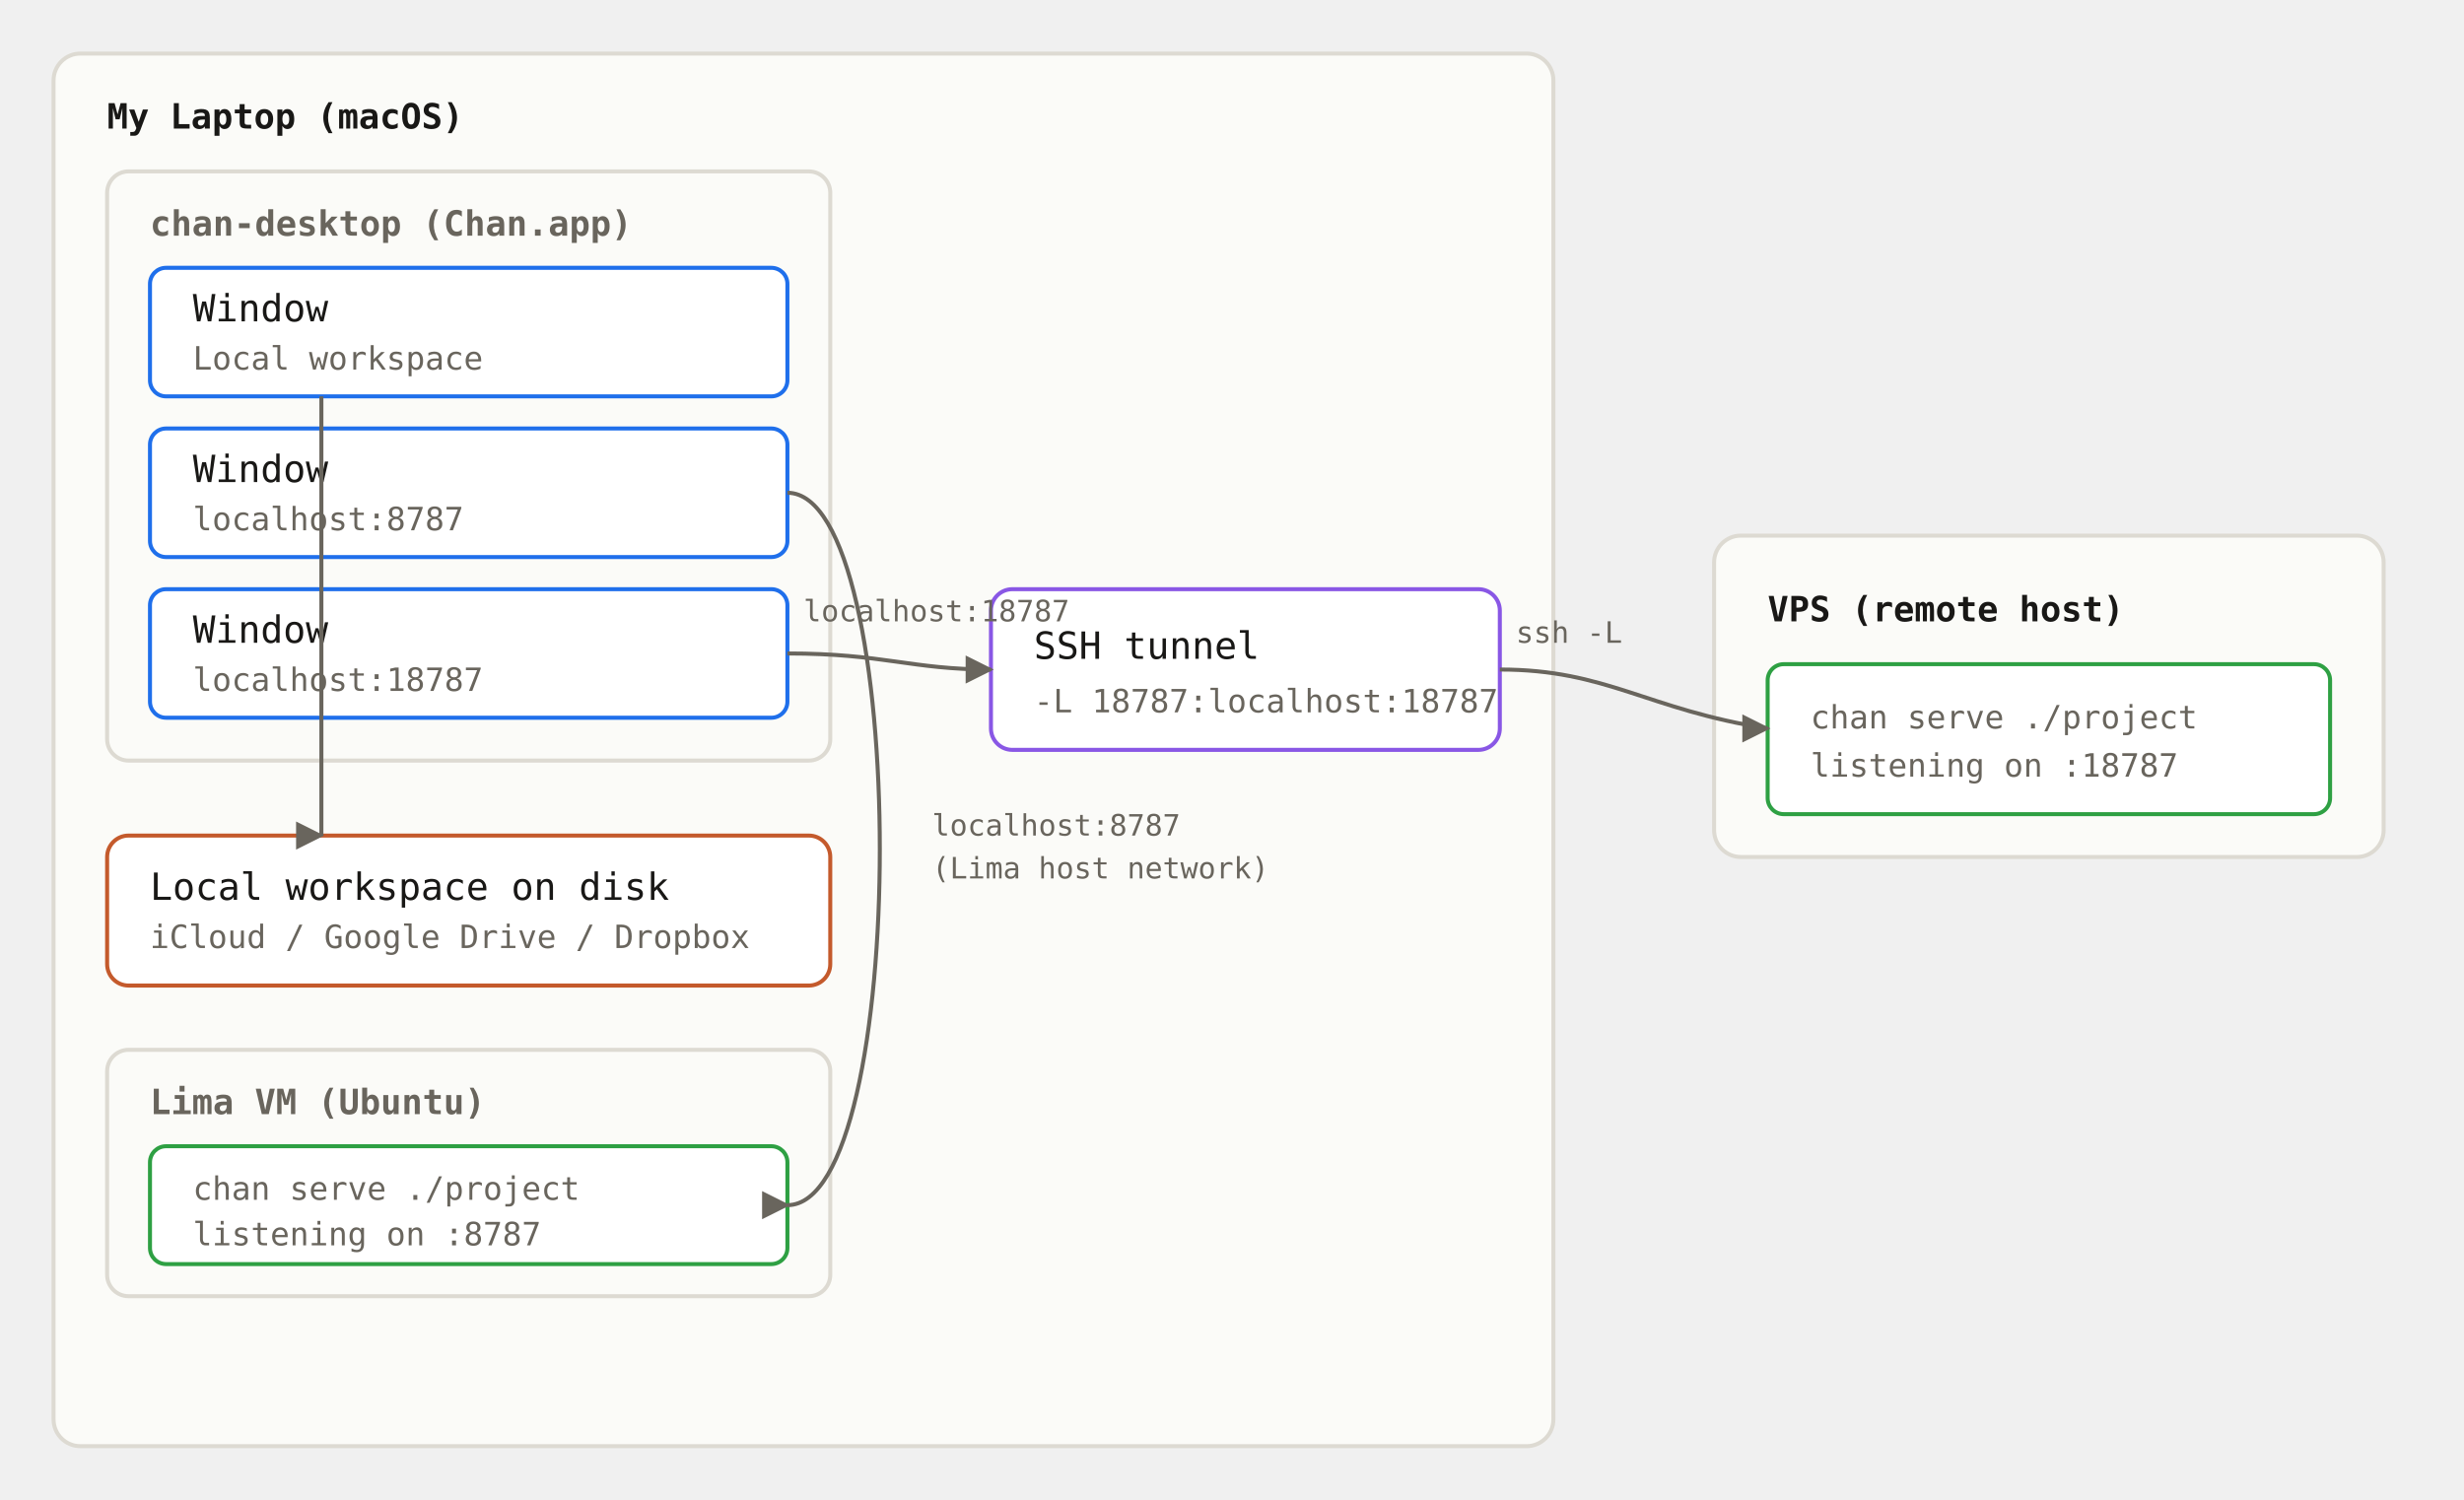
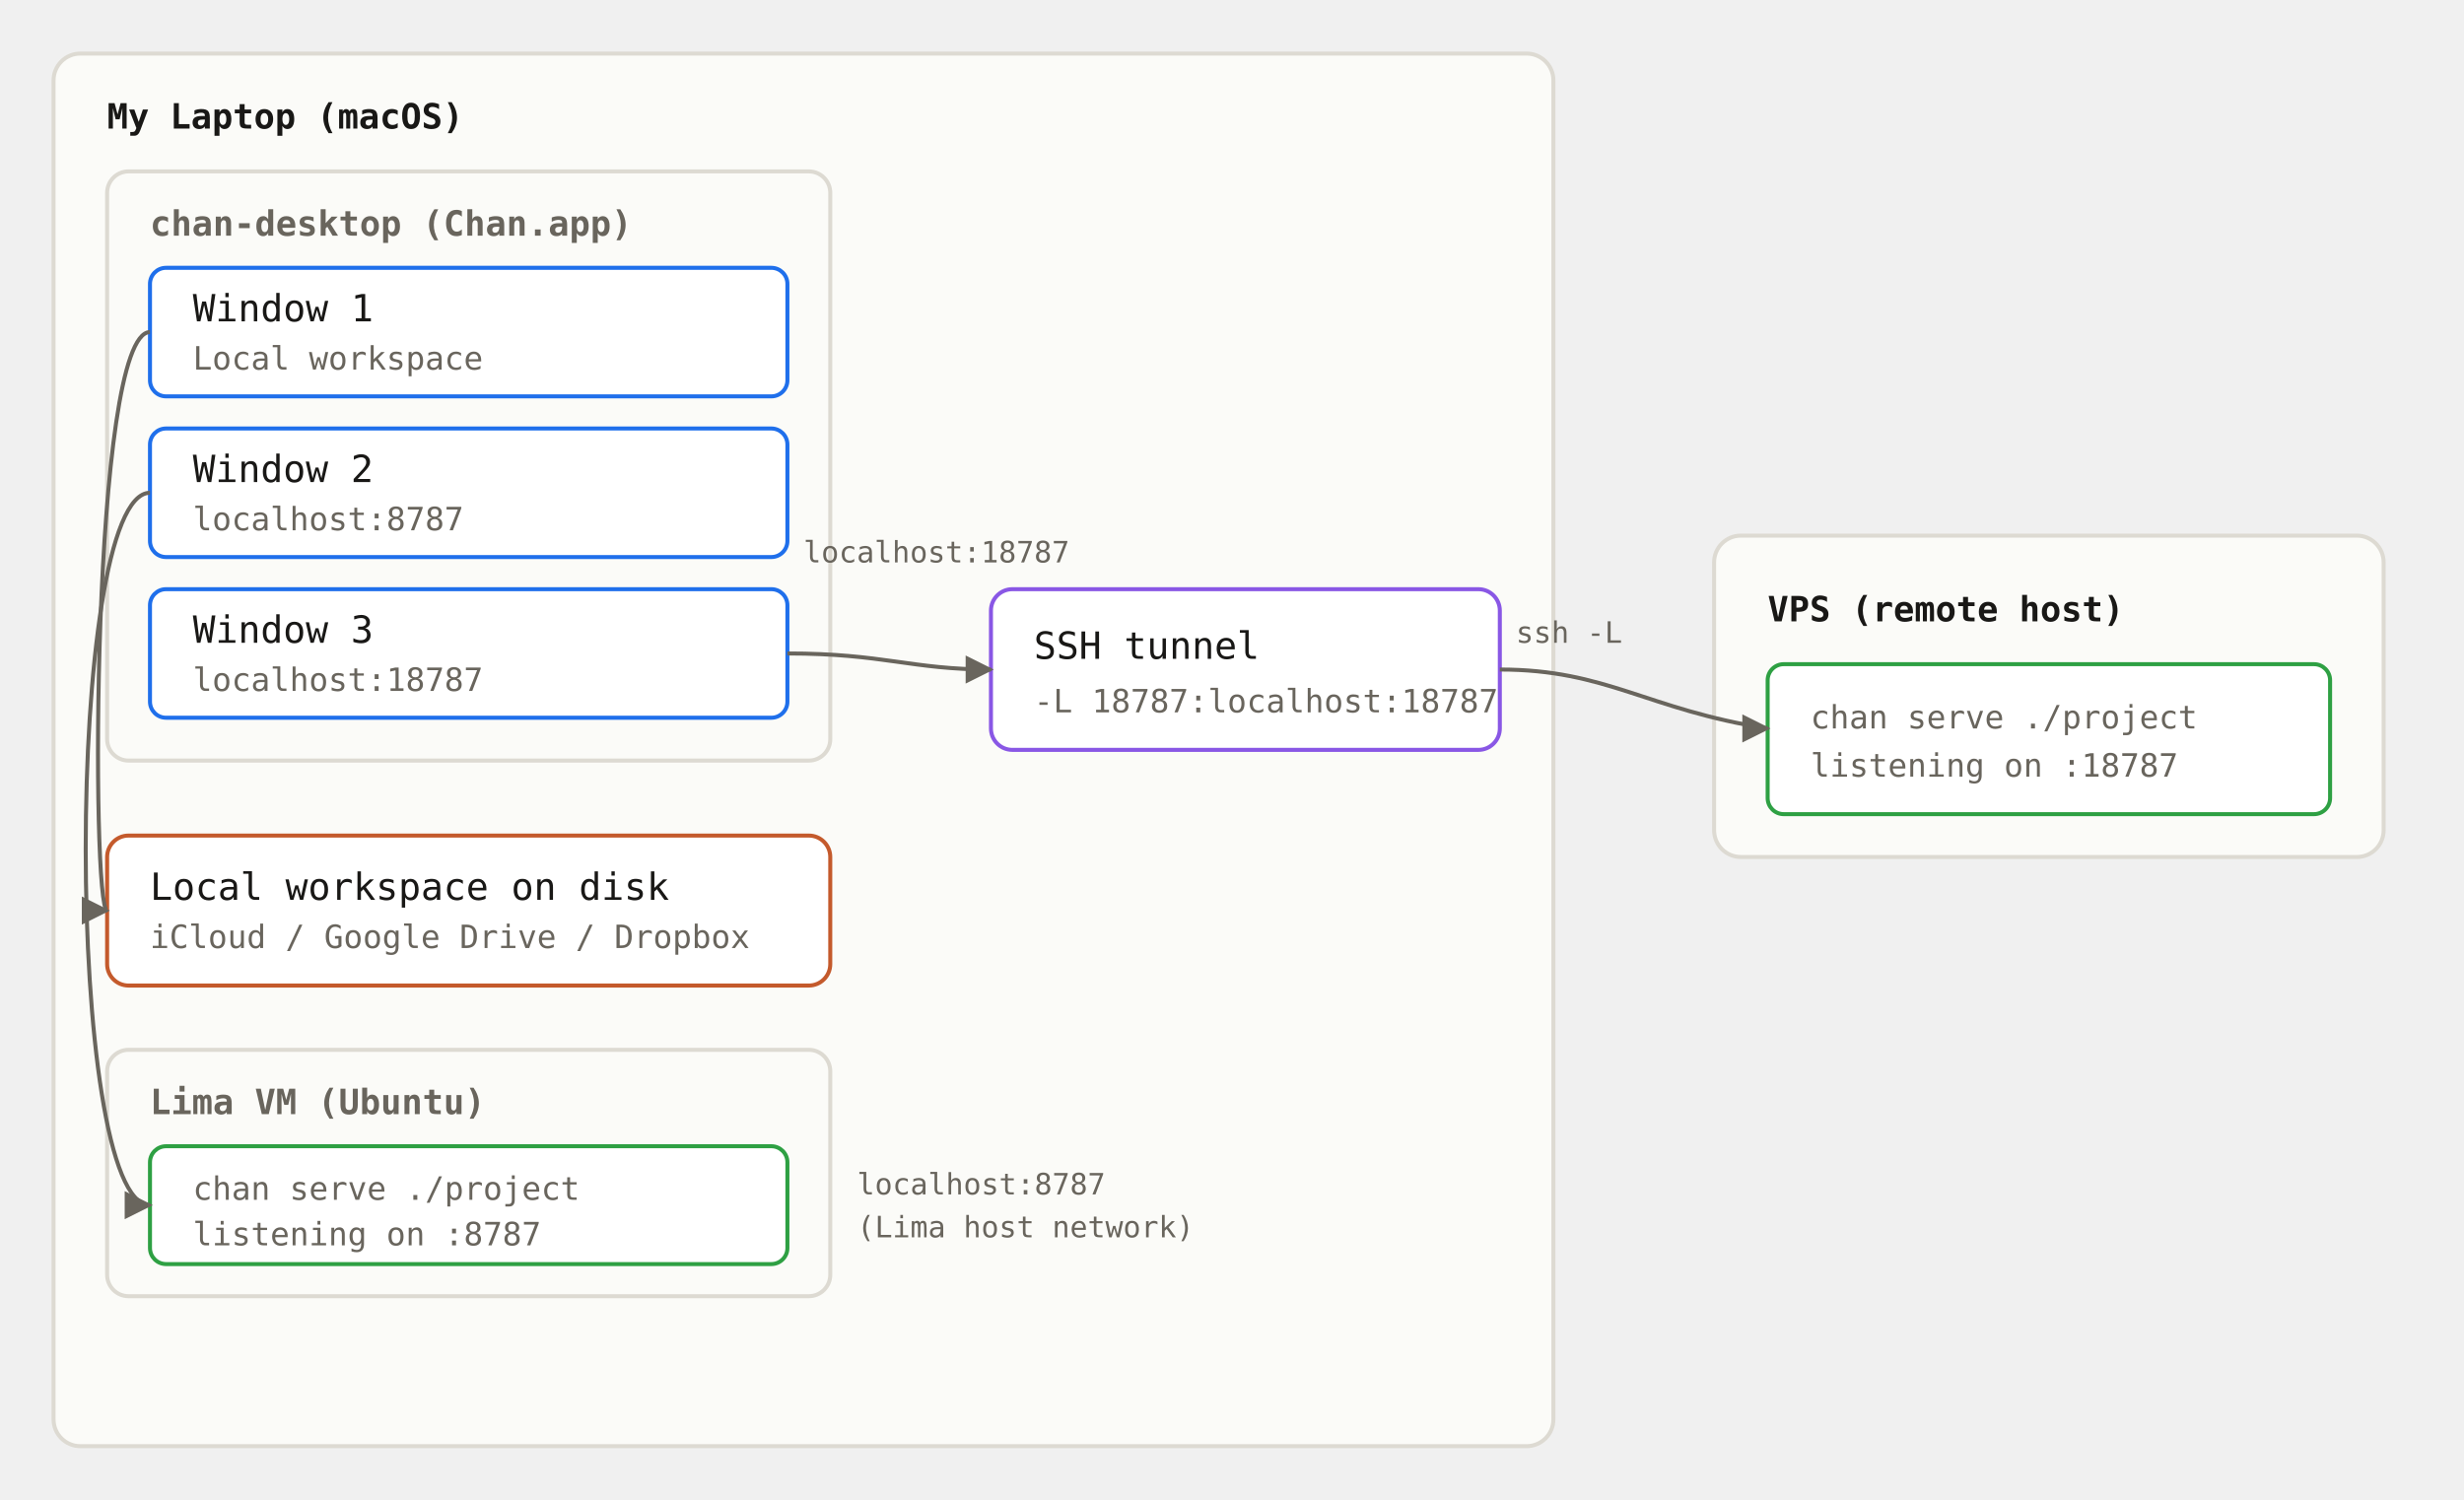
<svg xmlns="http://www.w3.org/2000/svg" viewBox="0 0 920 560" role="img" aria-labelledby="arch-title arch-desc" font-family="ui-monospace, SFMono-Regular, Menlo, Consolas, monospace">
  <style>
    .label { fill: #191816; font-size: 14px; }
    .sub   { fill: #69655d; font-size: 12px; }
    .edge  { stroke: #69655d; stroke-width: 1.5; fill: none; }
    .edgelabel { fill: #69655d; font-size: 11px; }
    .panel { fill: #ffffff; stroke: #dddad2; stroke-width: 1.5; }
    .group { fill: #fbfbf8; stroke: #dddad2; stroke-width: 1.5; }
    .win   { fill: #fff; stroke: #1f6feb; stroke-width: 1.5; }
    .serve { fill: #fff; stroke: #2ea043; stroke-width: 1.5; }
    .store { fill: #fff; stroke: #c45a2c; stroke-width: 1.5; }
    .net   { fill: #fff; stroke: #8957e5; stroke-width: 1.5; }
    .grouptitle { font-size: 13px; font-weight: 700; }
  </style>
  <defs>
    <marker id="arrow" viewBox="0 0 10 10" refX="9" refY="5" markerWidth="7" markerHeight="7" orient="auto-start-end">
      <path d="M0,0 L10,5 L0,10 z" fill="#69655d" />
    </marker>
  </defs>
  <rect class="group" x="20" y="20" width="560" height="520" rx="10" />
  <text class="grouptitle label" x="40" y="48">My Laptop (macOS)</text>
  <rect class="group" x="40" y="64" width="270" height="220" rx="8" />
  <text class="grouptitle sub" x="56" y="88">chan-desktop (Chan.app)</text>
  <rect class="win" x="56" y="100" width="238" height="48" rx="6" />
-   <text class="label" x="72" y="120">Window</text>
+   <text class="label" x="72" y="120">Window 1</text>
  <text class="sub" x="72" y="138">Local workspace</text>
  <rect class="win" x="56" y="160" width="238" height="48" rx="6" />
-   <text class="label" x="72" y="180">Window</text>
+   <text class="label" x="72" y="180">Window 2</text>
  <text class="sub" x="72" y="198">localhost:8787</text>
  <rect class="win" x="56" y="220" width="238" height="48" rx="6" />
-   <text class="label" x="72" y="240">Window</text>
+   <text class="label" x="72" y="240">Window 3</text>
  <text class="sub" x="72" y="258">localhost:18787</text>
  <rect class="store" x="40" y="312" width="270" height="56" rx="8" />
  <text class="label" x="56" y="336">Local workspace on disk</text>
  <text class="sub" x="56" y="354">iCloud / Google Drive / Dropbox</text>
  <rect class="group" x="40" y="392" width="270" height="92" rx="8" />
  <text class="grouptitle sub" x="56" y="416">Lima VM (Ubuntu)</text>
  <rect class="serve" x="56" y="428" width="238" height="44" rx="6" />
  <text class="sub" x="72" y="448">chan serve ./project</text>
  <text class="sub" x="72" y="465">listening on :8787</text>
  <rect class="net" x="370" y="220" width="190" height="60" rx="8" />
  <text class="label" x="386" y="246">SSH tunnel</text>
  <text class="sub" x="386" y="266">-L 18787:localhost:18787</text>
  <rect class="group" x="640" y="200" width="250" height="120" rx="10" />
  <text class="grouptitle label" x="660" y="232">VPS (remote host)</text>
  <rect class="serve" x="660" y="248" width="210" height="56" rx="6" />
  <text class="sub" x="676" y="272">chan serve ./project</text>
  <text class="sub" x="676" y="290">listening on :18787</text>
-   <path class="edge" marker-end="url(#arrow)" d="M120,148 L120,312" />
-   <path class="edge" marker-end="url(#arrow)" d="M294,184 C340,184 340,450 294,450" />
-   <text class="edgelabel" x="348" y="312">localhost:8787</text>
-   <text class="edgelabel" x="348" y="328">(Lima host network)</text>
+   <path class="edge" marker-end="url(#arrow)" d="M56,124 C34,124 34,340 40,340" />
+   <path class="edge" marker-end="url(#arrow)" d="M56,184 C24,184 24,450 56,450" />
+   <text class="edgelabel" x="320" y="446">localhost:8787</text>
+   <text class="edgelabel" x="320" y="462">(Lima host network)</text>
  <path class="edge" marker-end="url(#arrow)" d="M294,244 C330,244 340,250 370,250" />
-   <text class="edgelabel" x="300" y="232">localhost:18787</text>
+   <text class="edgelabel" x="300" y="210">localhost:18787</text>
  <path class="edge" marker-end="url(#arrow)" d="M560,250 C600,250 615,265 660,272" />
  <text class="edgelabel" x="566" y="240">ssh -L</text>
</svg>
